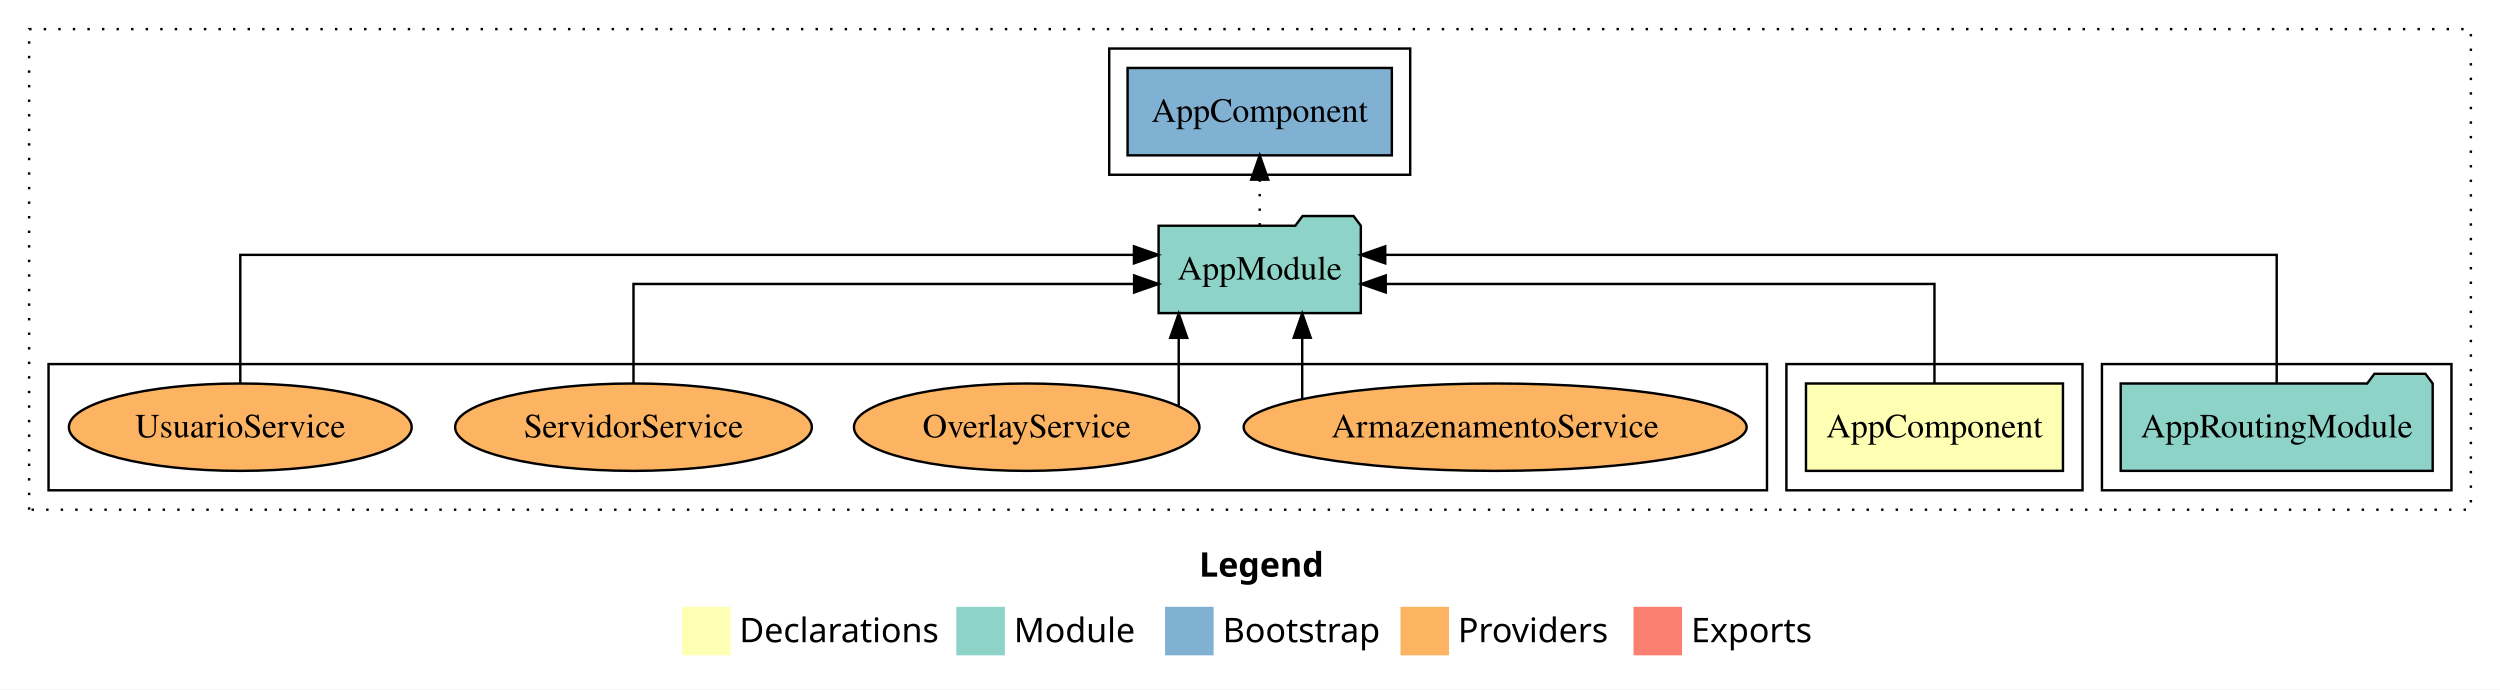
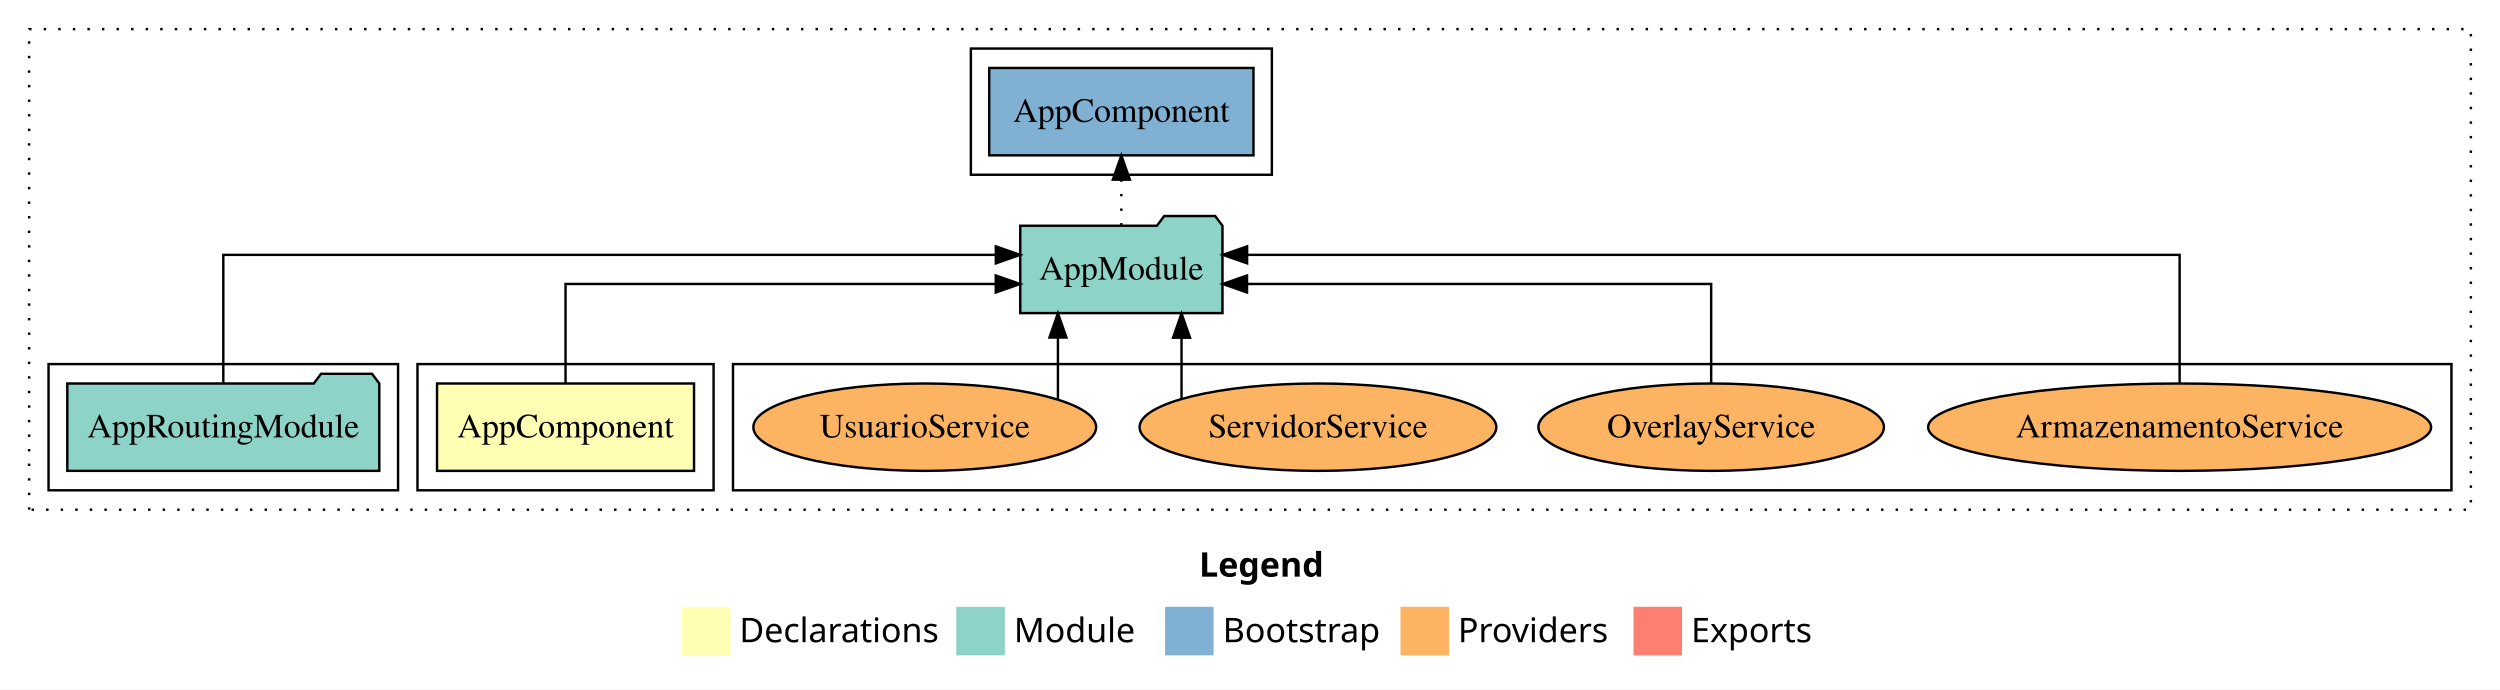
<svg xmlns="http://www.w3.org/2000/svg" width="1030pt" height="284pt" viewBox="0.00 0.00 1030.00 284.00">
  <g id="graph0" class="graph" transform="scale(1 1) rotate(0) translate(4 280)">
    <polygon fill="white" stroke="transparent" points="-4,4 -4,-280 1026,-280 1026,4 -4,4" />
    <text text-anchor="start" x="490.01" y="-42.4" font-family="sans-serif" font-weight="bold" font-size="14.00">Legend</text>
    <polygon fill="#ffffb3" stroke="transparent" points="277,-10 277,-30 297,-30 297,-10 277,-10" />
    <text text-anchor="start" x="300.63" y="-15.4" font-family="sans-serif" font-size="14.00">  Declarations</text>
    <polygon fill="#8dd3c7" stroke="transparent" points="390,-10 390,-30 410,-30 410,-10 390,-10" />
    <text text-anchor="start" x="413.73" y="-15.4" font-family="sans-serif" font-size="14.00">  Module</text>
    <polygon fill="#80b1d3" stroke="transparent" points="476,-10 476,-30 496,-30 496,-10 476,-10" />
    <text text-anchor="start" x="499.78" y="-15.4" font-family="sans-serif" font-size="14.00">  Bootstrap</text>
    <polygon fill="#fdb462" stroke="transparent" points="573,-10 573,-30 593,-30 593,-10 573,-10" />
    <text text-anchor="start" x="596.67" y="-15.4" font-family="sans-serif" font-size="14.00">  Providers</text>
    <polygon fill="#fb8072" stroke="transparent" points="669,-10 669,-30 689,-30 689,-10 669,-10" />
    <text text-anchor="start" x="692.73" y="-15.4" font-family="sans-serif" font-size="14.00">  Exports</text>
    <g id="clust1" class="cluster">
      <polygon fill="none" stroke="black" stroke-dasharray="1,5" points="8,-70 8,-268 1014,-268 1014,-70 8,-70" />
    </g>
+     <g id="clust7" class="cluster">
+       <polygon fill="none" stroke="black" points="298,-78 298,-130 1006,-130 1006,-78 298,-78" />
+     </g>
+     <g id="clust2" class="cluster">
+       <polygon fill="none" stroke="black" points="168,-78 168,-130 290,-130 290,-78 168,-78" />
+     </g>
    <g id="clust4" class="cluster">
-       <polygon fill="none" stroke="black" points="862,-78 862,-130 1006,-130 1006,-78 862,-78" />
+       <polygon fill="none" stroke="black" points="16,-78 16,-130 160,-130 160,-78 16,-78" />
    </g>
    <g id="clust6" class="cluster">
-       <polygon fill="none" stroke="black" points="453,-208 453,-260 577,-260 577,-208 453,-208" />
-     </g>
-     <g id="clust2" class="cluster">
-       <polygon fill="none" stroke="black" points="732,-78 732,-130 854,-130 854,-78 732,-78" />
-     </g>
-     <g id="clust7" class="cluster">
-       <polygon fill="none" stroke="black" points="16,-78 16,-130 724,-130 724,-78 16,-78" />
+       <polygon fill="none" stroke="black" points="396,-208 396,-260 520,-260 520,-208 396,-208" />
    </g>
    <g id="node1" class="node">
-       <polygon fill="#ffffb3" stroke="black" points="845.94,-122 740.06,-122 740.06,-86 845.94,-86 845.94,-122" />
-       <text text-anchor="middle" x="793" y="-99.8" font-family="Times,serif" font-size="14.00">AppComponent</text>
+       <polygon fill="#ffffb3" stroke="black" points="281.94,-122 176.06,-122 176.06,-86 281.94,-86 281.94,-122" />
+       <text text-anchor="middle" x="229" y="-99.8" font-family="Times,serif" font-size="14.00">AppComponent</text>
    </g>
    <g id="node2" class="node">
-       <polygon fill="#8dd3c7" stroke="black" points="556.66,-187 553.66,-191 532.66,-191 529.66,-187 473.34,-187 473.34,-151 556.66,-151 556.66,-187" />
-       <text text-anchor="middle" x="515" y="-164.8" font-family="Times,serif" font-size="14.00">AppModule</text>
+       <polygon fill="#8dd3c7" stroke="black" points="499.66,-187 496.66,-191 475.66,-191 472.66,-187 416.34,-187 416.34,-151 499.66,-151 499.66,-187" />
+       <text text-anchor="middle" x="458" y="-164.8" font-family="Times,serif" font-size="14.00">AppModule</text>
    </g>
    <g id="edge1" class="edge">
-       <path fill="none" stroke="black" d="M793,-122.02C793,-139.37 793,-163 793,-163 793,-163 566.92,-163 566.92,-163" />
-       <polygon fill="black" stroke="black" points="566.92,-159.5 556.92,-163 566.92,-166.5 566.92,-159.5" />
+       <path fill="none" stroke="black" d="M229,-122.02C229,-139.37 229,-163 229,-163 229,-163 406.26,-163 406.26,-163" />
+       <polygon fill="black" stroke="black" points="406.26,-166.5 416.26,-163 406.26,-159.5 406.26,-166.5" />
    </g>
    <g id="node4" class="node">
-       <polygon fill="#80b1d3" stroke="black" points="569.44,-252 460.56,-252 460.56,-216 569.44,-216 569.44,-252" />
-       <text text-anchor="middle" x="515" y="-229.8" font-family="Times,serif" font-size="14.00">AppComponent </text>
+       <polygon fill="#80b1d3" stroke="black" points="512.44,-252 403.56,-252 403.56,-216 512.44,-216 512.44,-252" />
+       <text text-anchor="middle" x="458" y="-229.8" font-family="Times,serif" font-size="14.00">AppComponent </text>
    </g>
    <g id="edge3" class="edge">
-       <path fill="none" stroke="black" stroke-dasharray="1,5" d="M515,-187.11C515,-187.11 515,-205.99 515,-205.99" />
-       <polygon fill="black" stroke="black" points="511.5,-205.99 515,-215.99 518.5,-205.99 511.5,-205.99" />
+       <path fill="none" stroke="black" stroke-dasharray="1,5" d="M458,-187.11C458,-187.11 458,-205.99 458,-205.99" />
+       <polygon fill="black" stroke="black" points="454.5,-205.99 458,-215.99 461.5,-205.99 454.5,-205.99" />
    </g>
    <g id="node3" class="node">
-       <polygon fill="#8dd3c7" stroke="black" points="998.27,-122 995.27,-126 974.27,-126 971.27,-122 869.73,-122 869.73,-86 998.27,-86 998.27,-122" />
-       <text text-anchor="middle" x="934" y="-99.8" font-family="Times,serif" font-size="14.00">AppRoutingModule</text>
+       <polygon fill="#8dd3c7" stroke="black" points="152.27,-122 149.27,-126 128.27,-126 125.27,-122 23.73,-122 23.73,-86 152.27,-86 152.27,-122" />
+       <text text-anchor="middle" x="88" y="-99.8" font-family="Times,serif" font-size="14.00">AppRoutingModule</text>
    </g>
    <g id="edge2" class="edge">
-       <path fill="none" stroke="black" d="M934,-122.28C934,-143.32 934,-175 934,-175 934,-175 566.71,-175 566.71,-175" />
-       <polygon fill="black" stroke="black" points="566.71,-171.5 556.71,-175 566.71,-178.5 566.71,-171.5" />
+       <path fill="none" stroke="black" d="M88,-122.28C88,-143.32 88,-175 88,-175 88,-175 406.28,-175 406.28,-175" />
+       <polygon fill="black" stroke="black" points="406.28,-178.5 416.28,-175 406.28,-171.5 406.28,-178.5" />
    </g>
    <g id="node5" class="node">
-       <ellipse fill="#fdb462" stroke="black" cx="612" cy="-104" rx="103.61" ry="18" />
-       <text text-anchor="middle" x="612" y="-99.8" font-family="Times,serif" font-size="14.00">ArmazenamentoService</text>
+       <ellipse fill="#fdb462" stroke="black" cx="894" cy="-104" rx="103.61" ry="18" />
+       <text text-anchor="middle" x="894" y="-99.8" font-family="Times,serif" font-size="14.00">ArmazenamentoService</text>
    </g>
    <g id="edge4" class="edge">
-       <path fill="none" stroke="black" d="M532.51,-115.62C532.51,-115.62 532.51,-140.85 532.51,-140.85" />
-       <polygon fill="black" stroke="black" points="529.01,-140.85 532.51,-150.85 536.01,-140.85 529.01,-140.85" />
+       <path fill="none" stroke="black" d="M894,-122.28C894,-143.32 894,-175 894,-175 894,-175 509.81,-175 509.81,-175" />
+       <polygon fill="black" stroke="black" points="509.81,-171.5 499.81,-175 509.81,-178.5 509.81,-171.5" />
    </g>
    <g id="node6" class="node">
-       <ellipse fill="#fdb462" stroke="black" cx="419" cy="-104" rx="71.18" ry="18" />
-       <text text-anchor="middle" x="419" y="-99.8" font-family="Times,serif" font-size="14.00">OverlayService</text>
+       <ellipse fill="#fdb462" stroke="black" cx="701" cy="-104" rx="71.18" ry="18" />
+       <text text-anchor="middle" x="701" y="-99.8" font-family="Times,serif" font-size="14.00">OverlayService</text>
    </g>
    <g id="edge5" class="edge">
-       <path fill="none" stroke="black" d="M481.63,-112.77C481.63,-112.77 481.63,-140.8 481.63,-140.8" />
-       <polygon fill="black" stroke="black" points="478.13,-140.8 481.63,-150.8 485.13,-140.8 478.13,-140.8" />
+       <path fill="none" stroke="black" d="M701,-122.02C701,-139.37 701,-163 701,-163 701,-163 509.77,-163 509.77,-163" />
+       <polygon fill="black" stroke="black" points="509.77,-159.5 499.77,-163 509.77,-166.5 509.77,-159.5" />
    </g>
    <g id="node7" class="node">
-       <ellipse fill="#fdb462" stroke="black" cx="257" cy="-104" rx="73.49" ry="18" />
-       <text text-anchor="middle" x="257" y="-99.8" font-family="Times,serif" font-size="14.00">ServidorService</text>
+       <ellipse fill="#fdb462" stroke="black" cx="539" cy="-104" rx="73.49" ry="18" />
+       <text text-anchor="middle" x="539" y="-99.8" font-family="Times,serif" font-size="14.00">ServidorService</text>
    </g>
    <g id="edge6" class="edge">
-       <path fill="none" stroke="black" d="M257,-122.02C257,-139.37 257,-163 257,-163 257,-163 463.26,-163 463.26,-163" />
-       <polygon fill="black" stroke="black" points="463.26,-166.5 473.26,-163 463.26,-159.5 463.26,-166.5" />
+       <path fill="none" stroke="black" d="M482.79,-115.62C482.79,-115.62 482.79,-140.85 482.79,-140.85" />
+       <polygon fill="black" stroke="black" points="479.29,-140.85 482.79,-150.85 486.29,-140.85 479.29,-140.85" />
    </g>
    <g id="node8" class="node">
-       <ellipse fill="#fdb462" stroke="black" cx="95" cy="-104" rx="70.62" ry="18" />
-       <text text-anchor="middle" x="95" y="-99.8" font-family="Times,serif" font-size="14.00">UsuarioService</text>
+       <ellipse fill="#fdb462" stroke="black" cx="377" cy="-104" rx="70.62" ry="18" />
+       <text text-anchor="middle" x="377" y="-99.8" font-family="Times,serif" font-size="14.00">UsuarioService</text>
    </g>
    <g id="edge7" class="edge">
-       <path fill="none" stroke="black" d="M95,-122.28C95,-143.32 95,-175 95,-175 95,-175 463.19,-175 463.19,-175" />
-       <polygon fill="black" stroke="black" points="463.19,-178.5 473.19,-175 463.19,-171.5 463.19,-178.5" />
+       <path fill="none" stroke="black" d="M431.87,-115.32C431.87,-115.32 431.87,-140.94 431.87,-140.94" />
+       <polygon fill="black" stroke="black" points="428.37,-140.94 431.87,-150.94 435.37,-140.94 428.37,-140.94" />
    </g>
  </g>
</svg>
